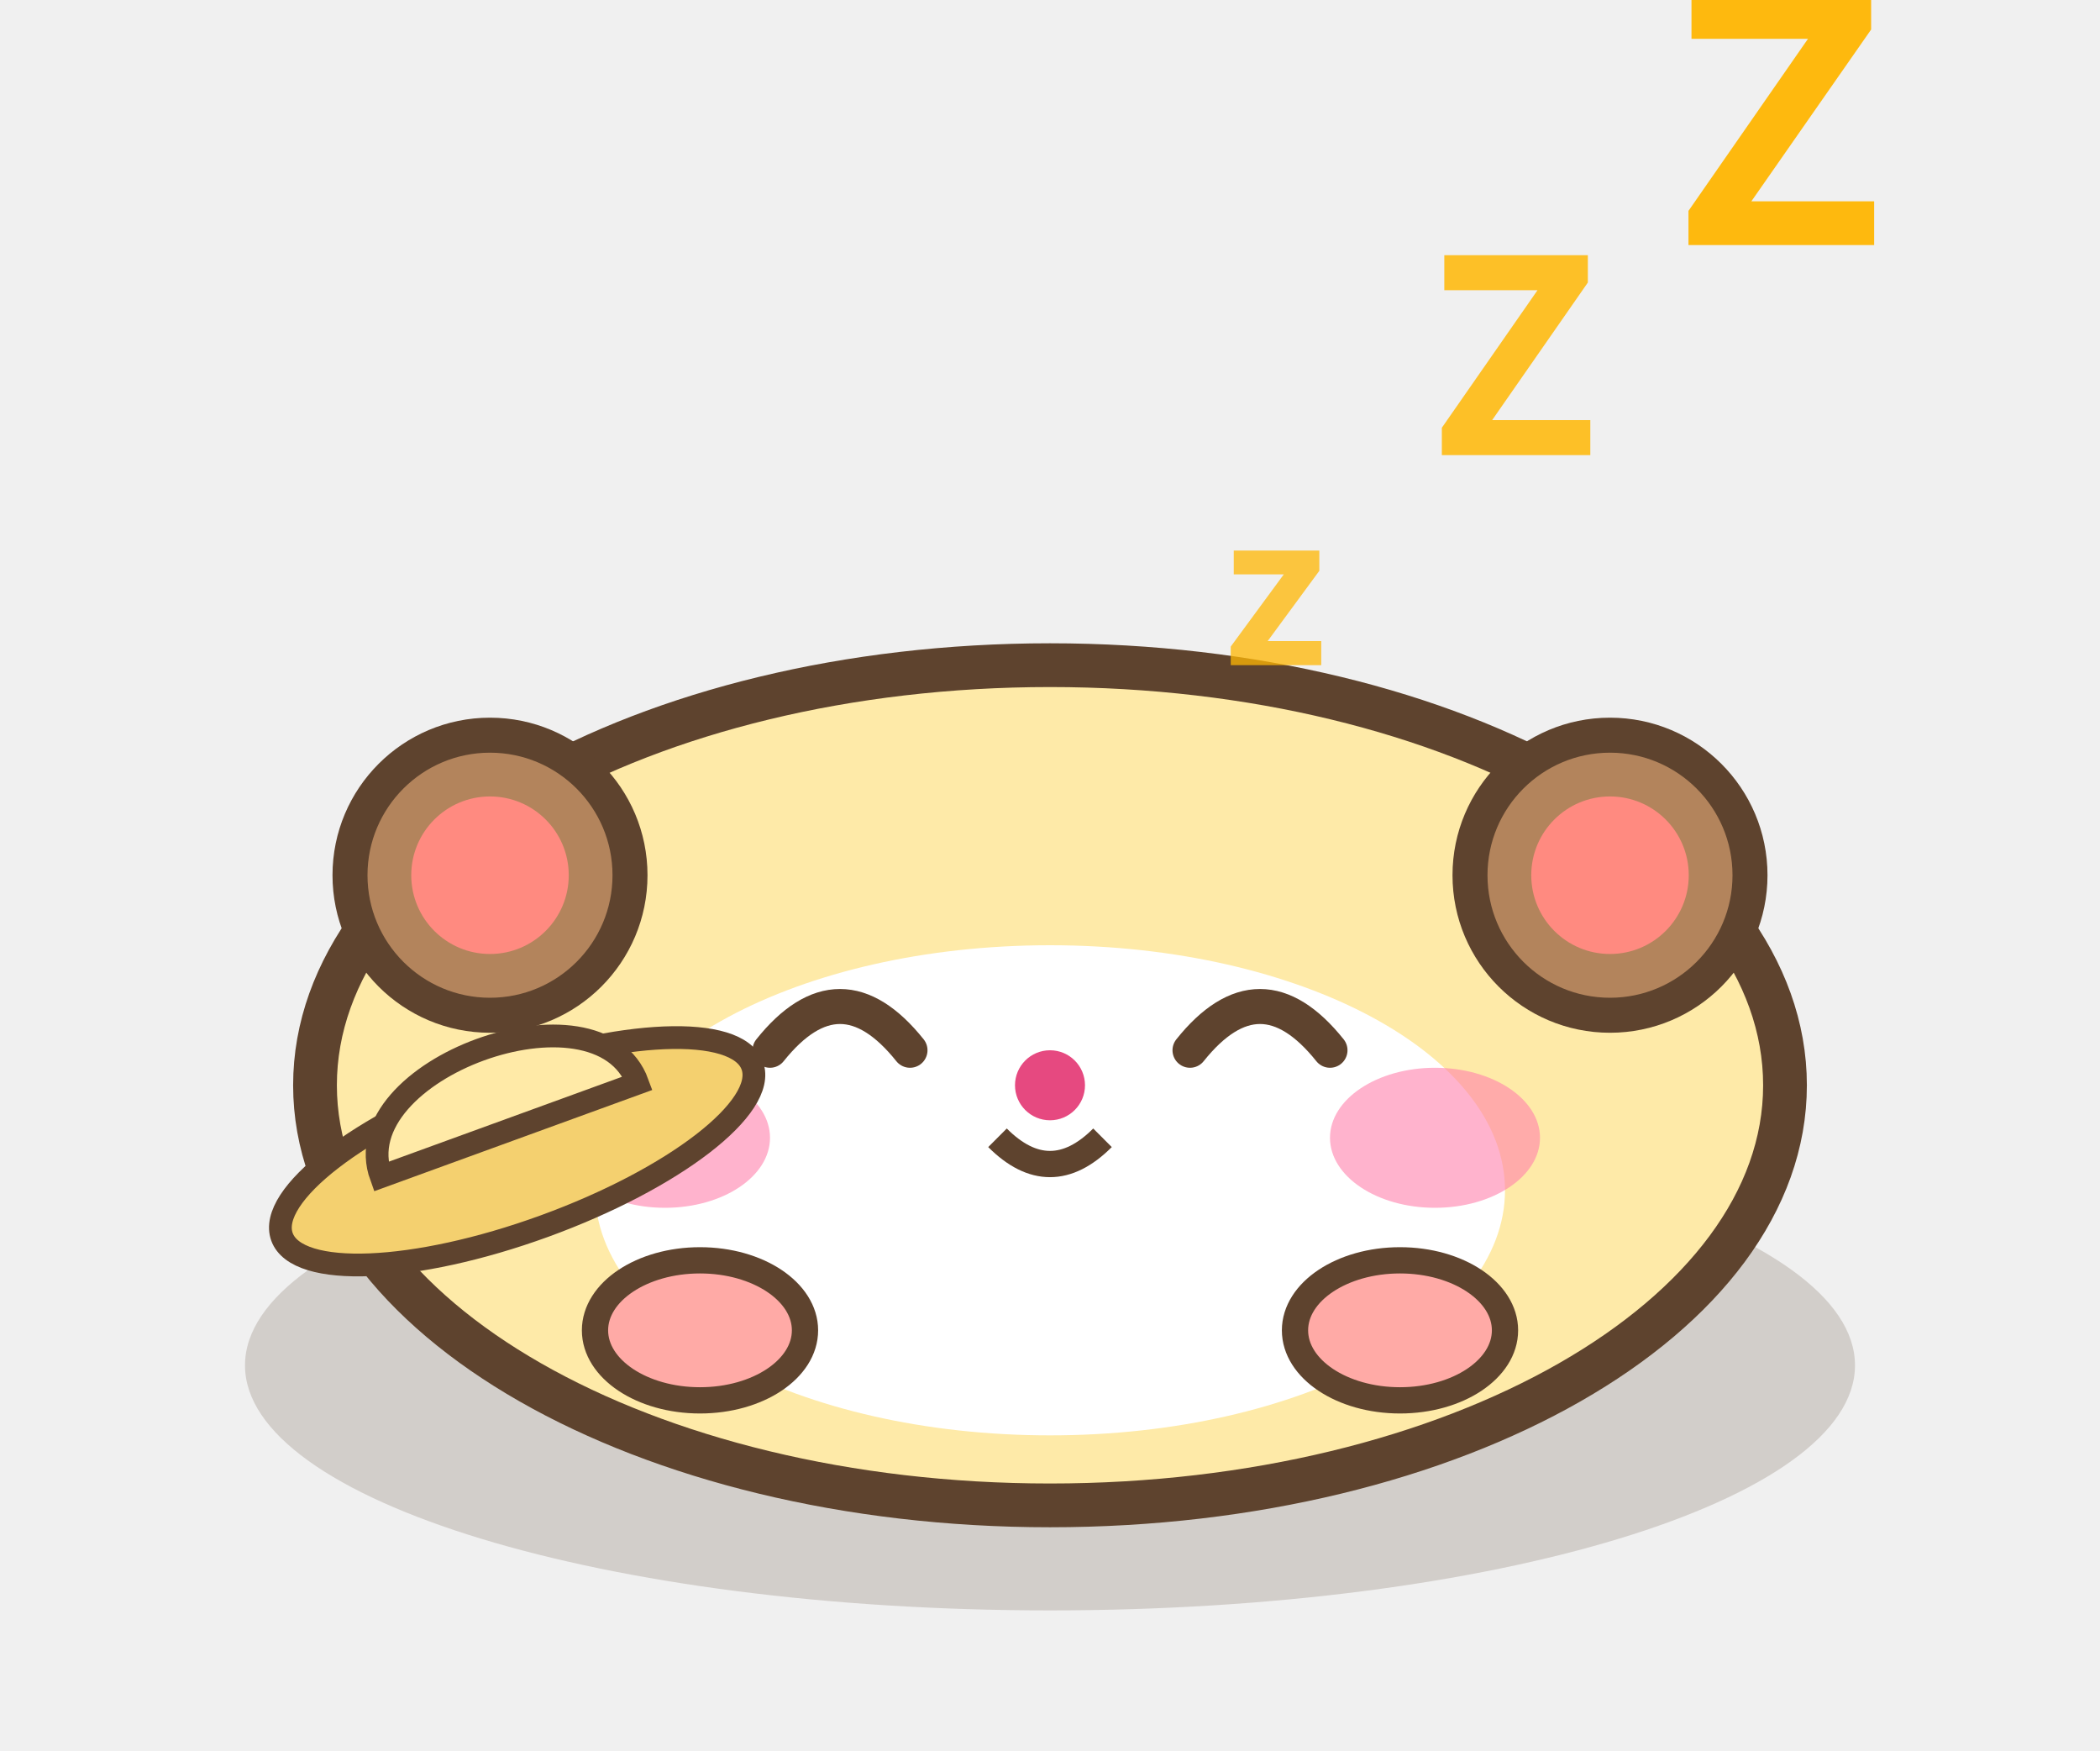
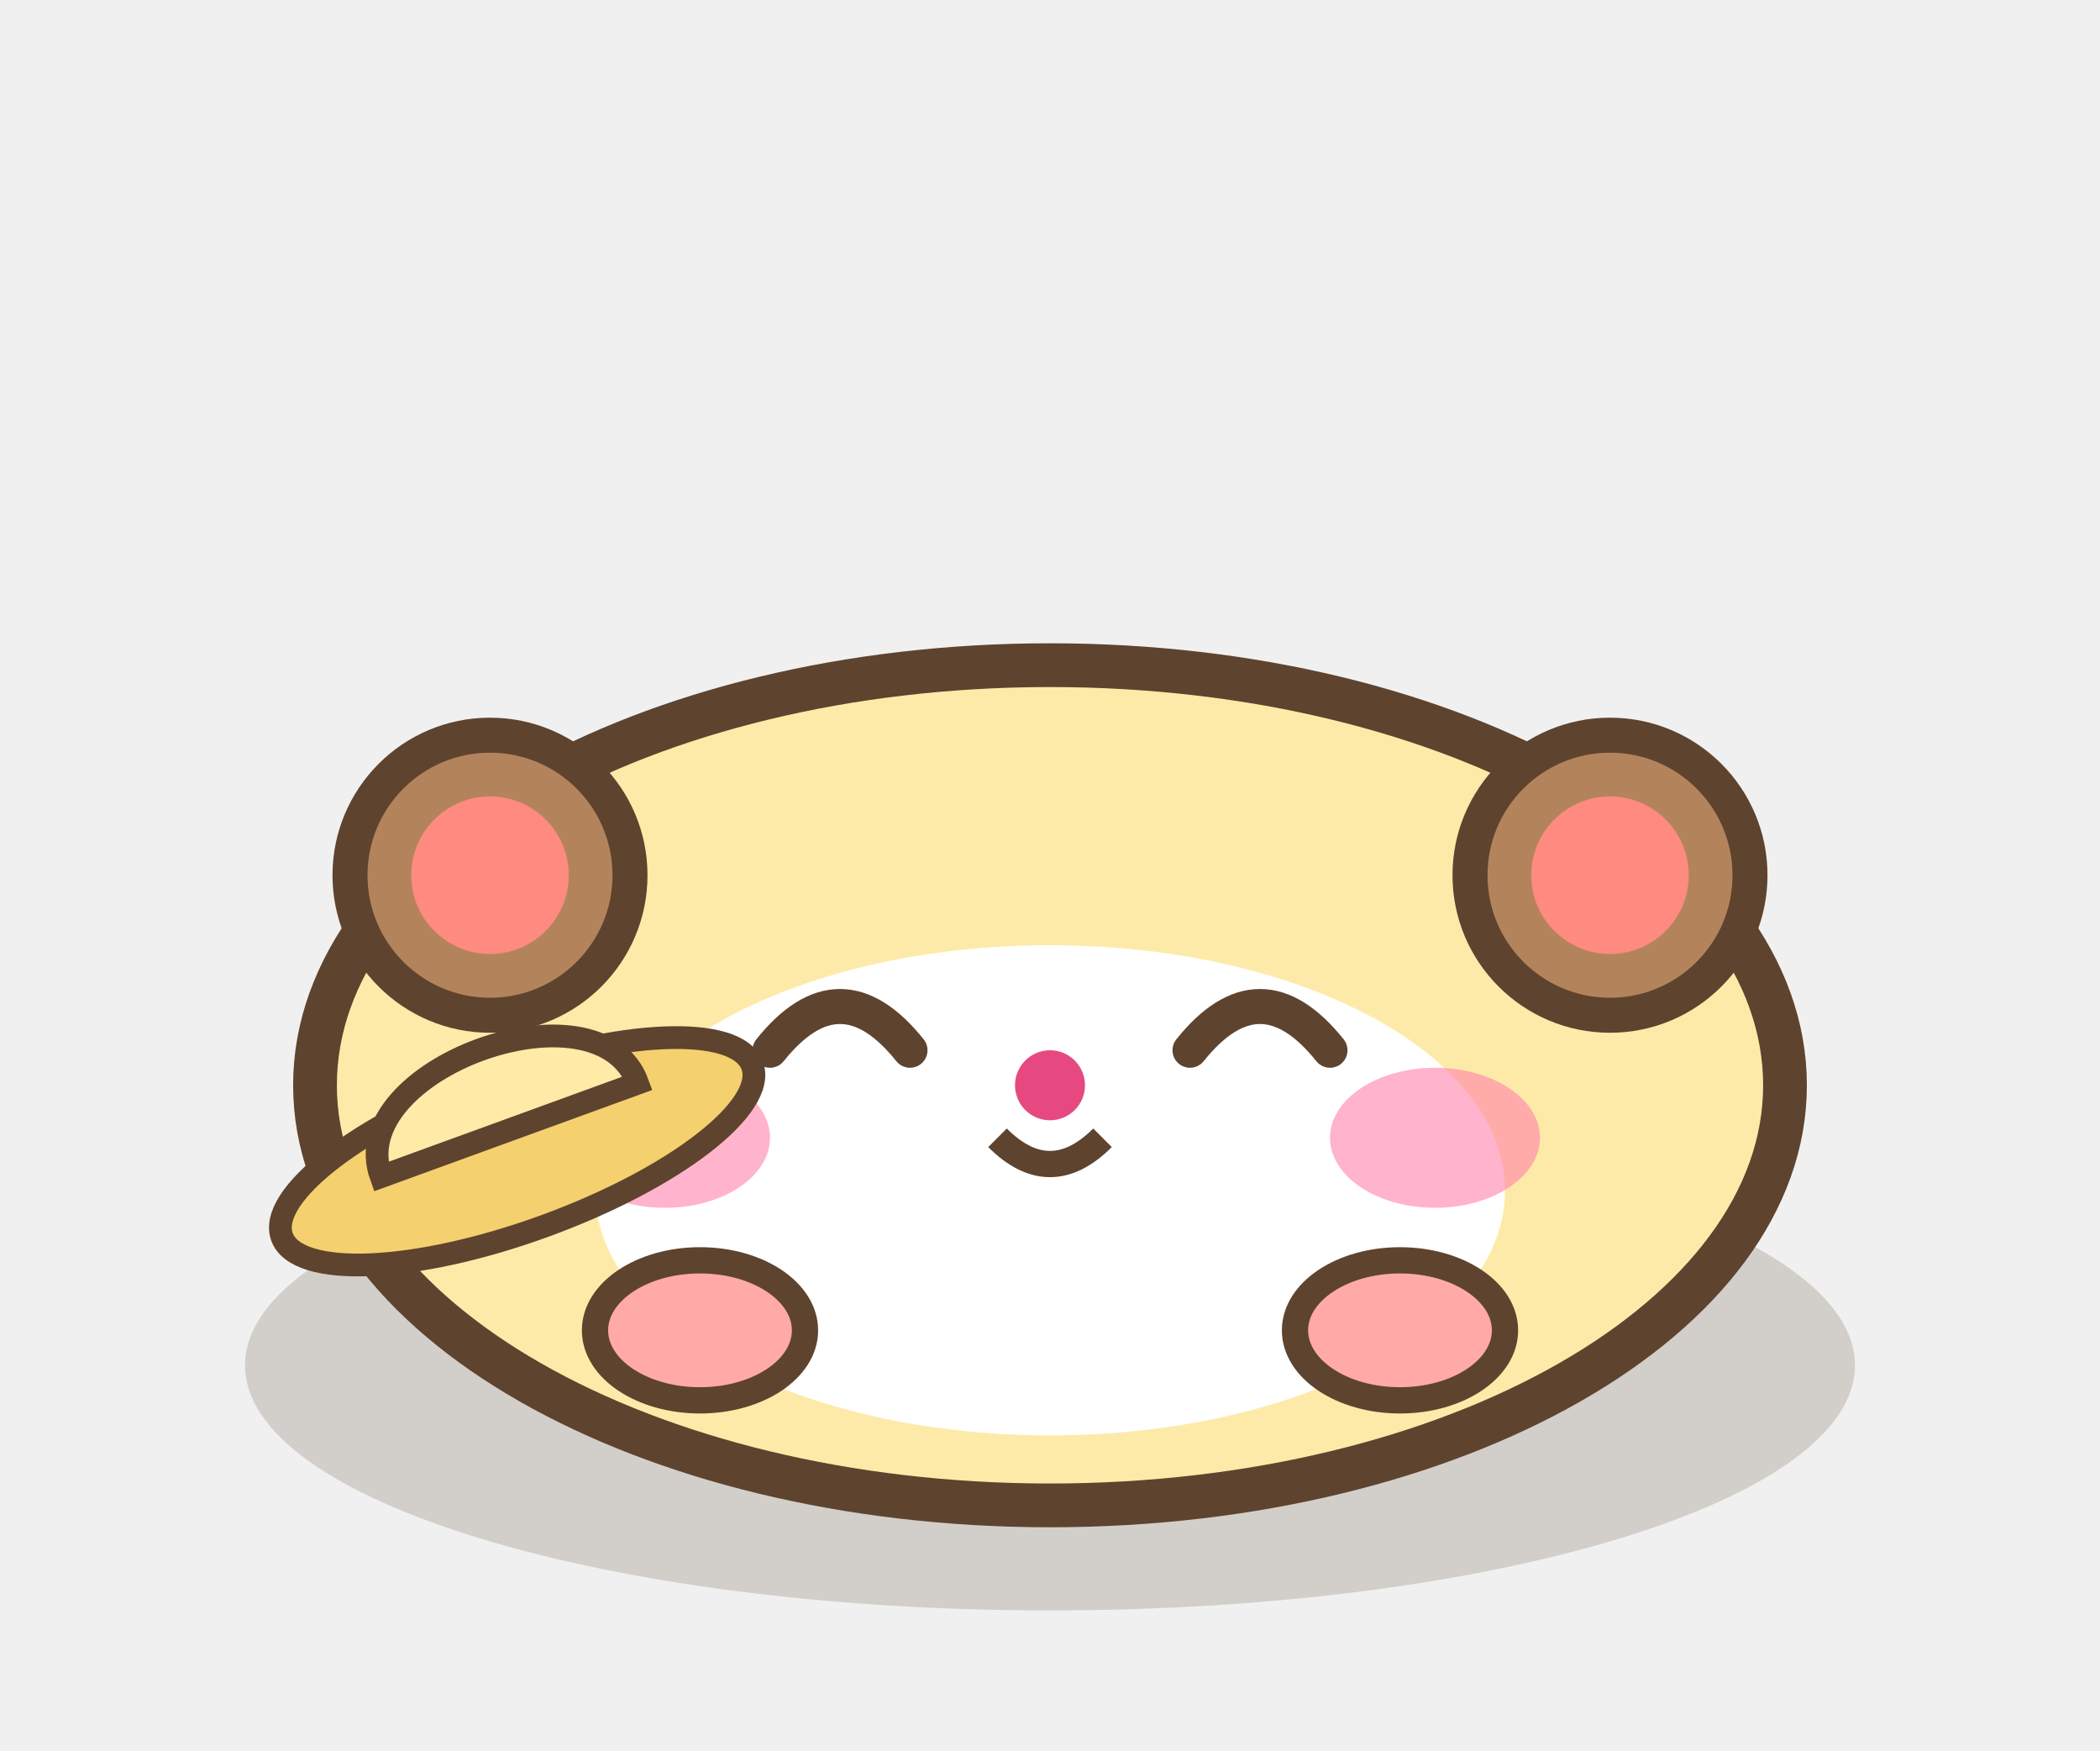
<svg xmlns="http://www.w3.org/2000/svg" viewBox="0 0 120 100" width="120" height="100">
  <ellipse cx="60" cy="78" rx="46" ry="14" fill="#5C4533" opacity="0.2" />
  <ellipse cx="60" cy="62" rx="42" ry="24" fill="#FEEAA8" stroke="#5E432E" stroke-width="2.5" />
  <ellipse cx="60" cy="68" rx="26" ry="14" fill="#FFFFFF" />
  <circle cx="28" cy="50" r="8" fill="#B3845C" stroke="#5E432E" stroke-width="2" />
  <circle cx="28" cy="50" r="4.5" fill="#FF8A80" />
  <circle cx="92" cy="50" r="8" fill="#B3845C" stroke="#5E432E" stroke-width="2" />
  <circle cx="92" cy="50" r="4.5" fill="#FF8A80" />
  <path d="M 44,60 Q 48,55 52,60" fill="none" stroke="#5E432E" stroke-width="2" stroke-linecap="round" />
  <path d="M 68,60 Q 72,55 76,60" fill="none" stroke="#5E432E" stroke-width="2" stroke-linecap="round" />
  <ellipse cx="38" cy="65" rx="6" ry="4" fill="#FF80AB" opacity="0.6" />
  <ellipse cx="82" cy="65" rx="6" ry="4" fill="#FF80AB" opacity="0.6" />
  <circle cx="60" cy="62" r="2" fill="#E64980" />
  <path d="M 57,65 Q 60,68 63,65" fill="none" stroke="#5E432E" stroke-width="1.5" />
  <ellipse cx="40" cy="76" rx="6" ry="4" fill="#FFAAA6" stroke="#5E432E" stroke-width="1.5" />
  <ellipse cx="80" cy="76" rx="6" ry="4" fill="#FFAAA6" stroke="#5E432E" stroke-width="1.5" />
  <g id="hat-aside" transform="translate(15, 60) scale(0.65) rotate(-20)">
    <ellipse cx="18" cy="16" rx="22" ry="7" fill="#F4D06F" stroke="#5E432E" stroke-width="2" />
    <path d="M 6,14 C 6,4 30,4 30,14 Z" fill="#FFEAA7" stroke="#5E432E" stroke-width="2" />
  </g>
  <g id="zzz" fill="#FFB703" font-family="'Nunito', sans-serif" font-weight="900">
-     <text x="70" y="38" font-size="12" opacity="0.75">z</text>
-     <text x="82" y="26" font-size="16" opacity="0.85">Z</text>
-     <text x="96" y="14" font-size="20" opacity="0.95">Z</text>
+     
+     
+     
  </g>
</svg>
